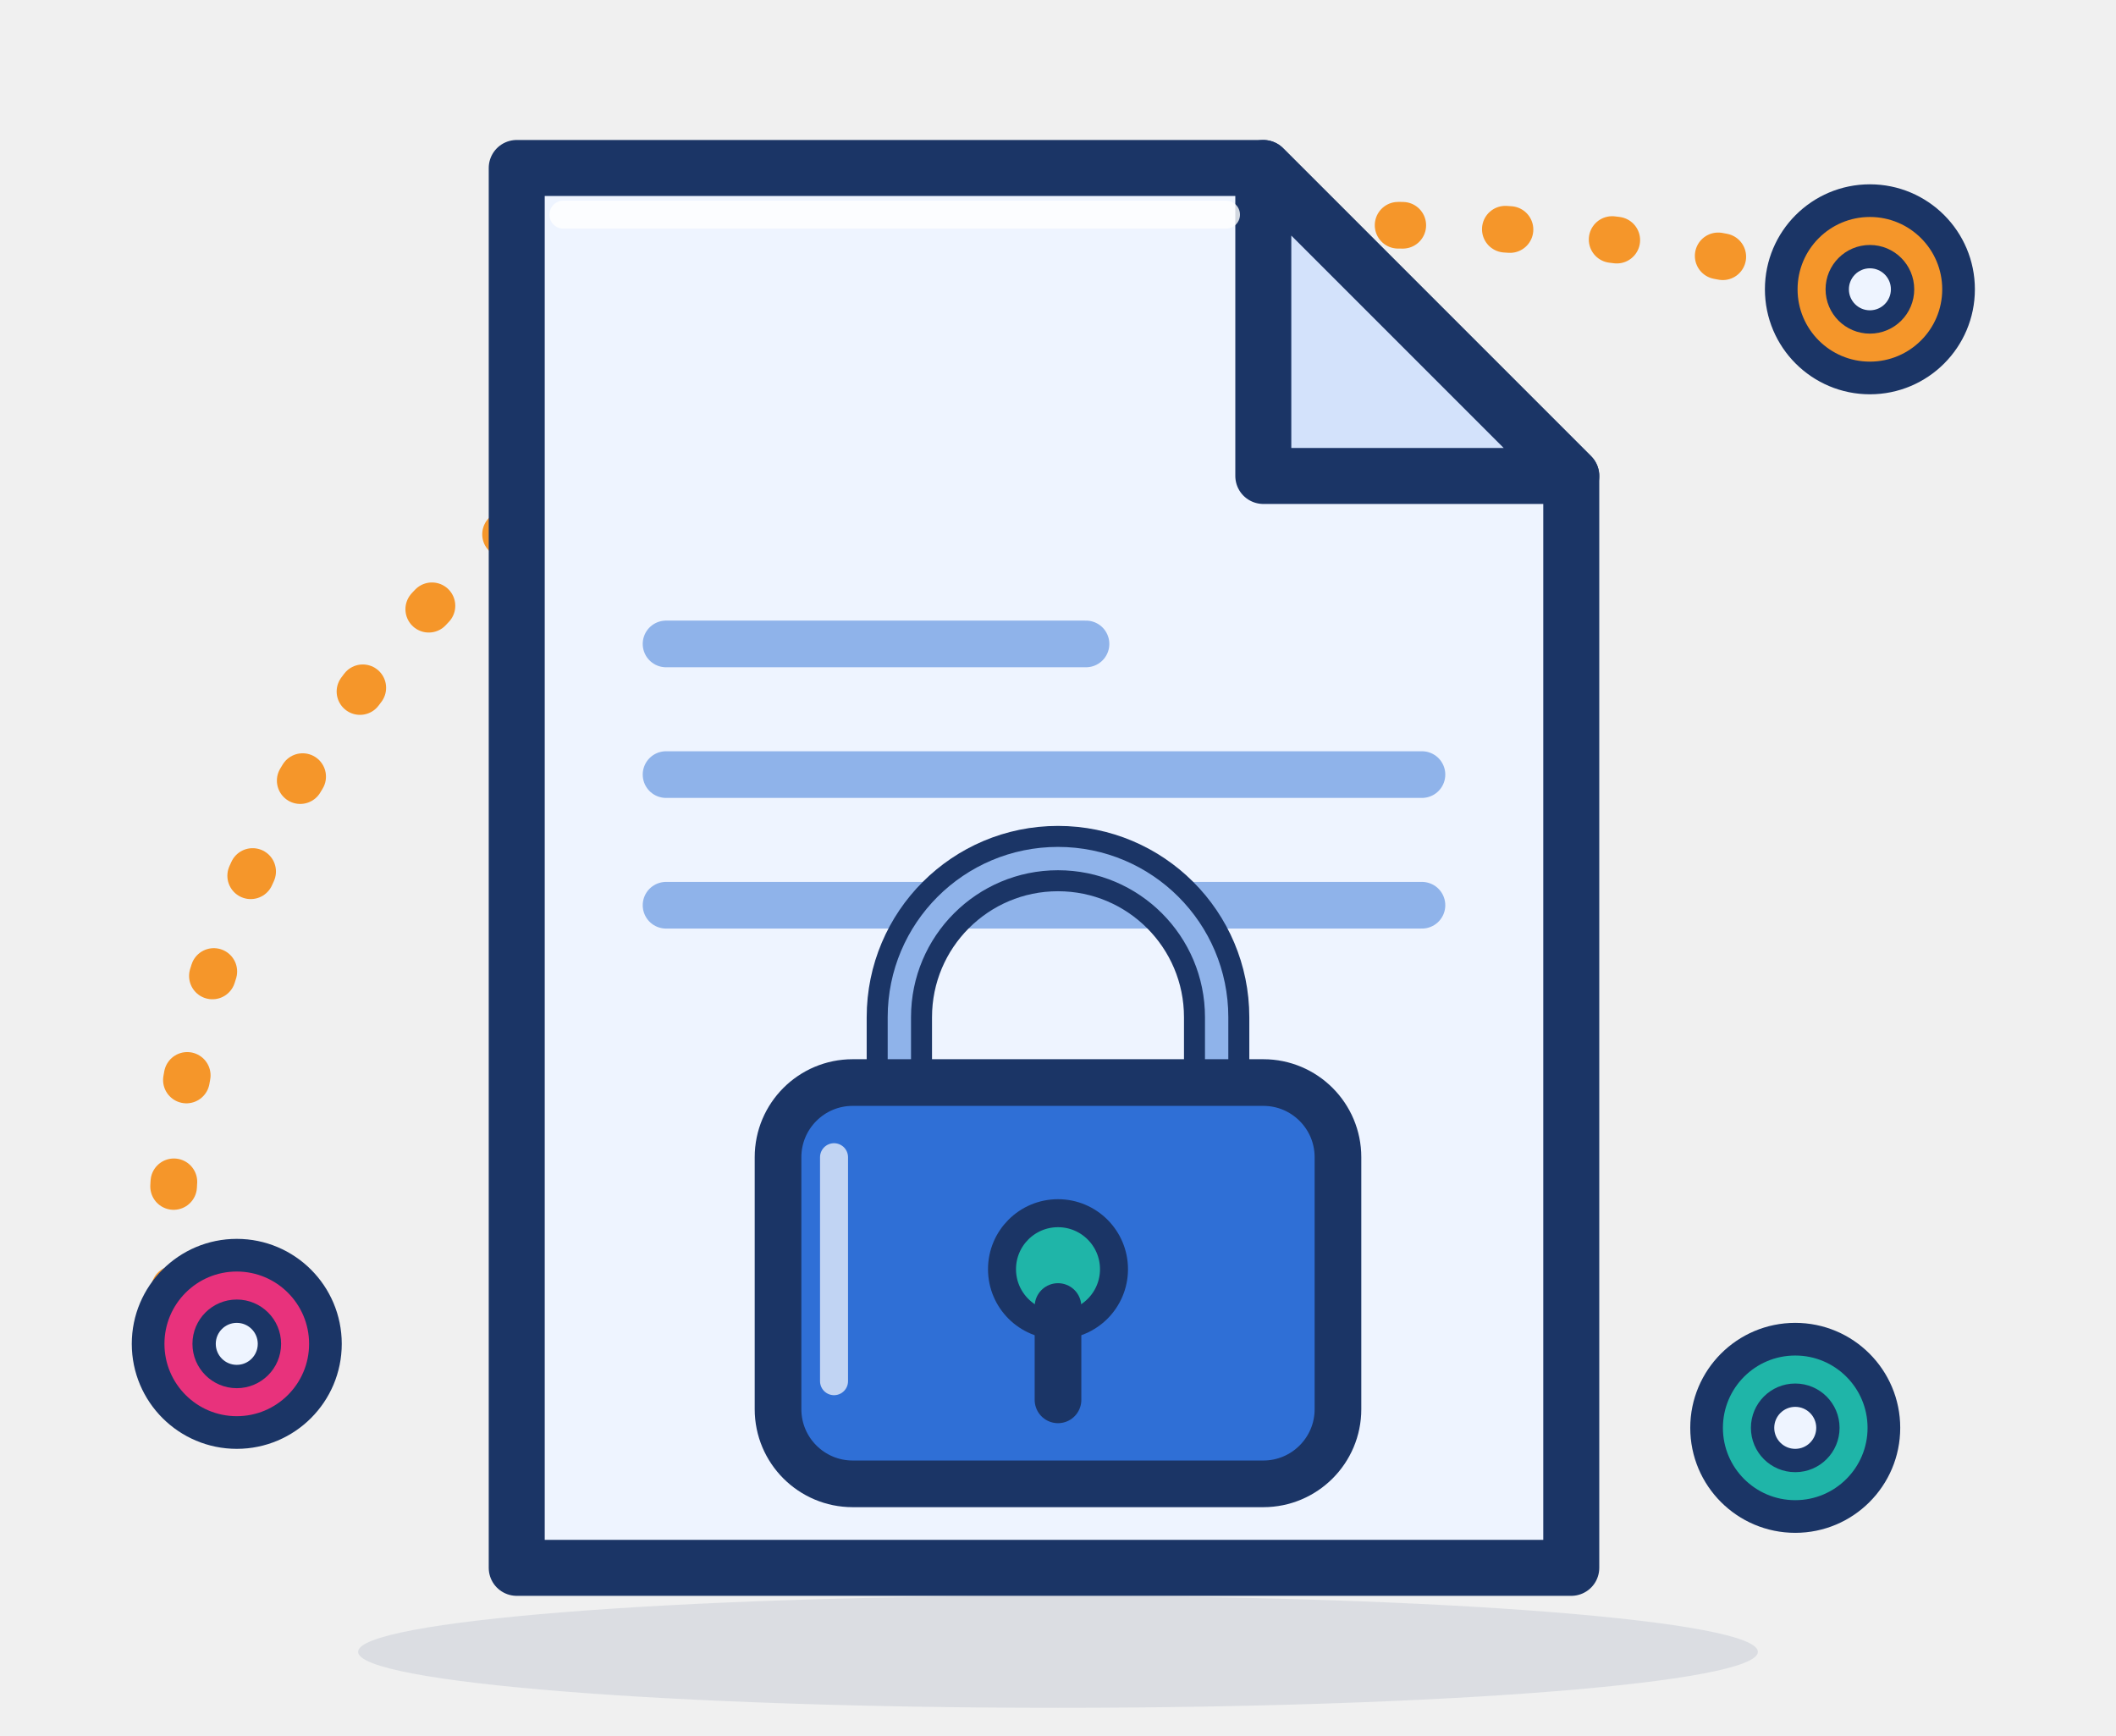
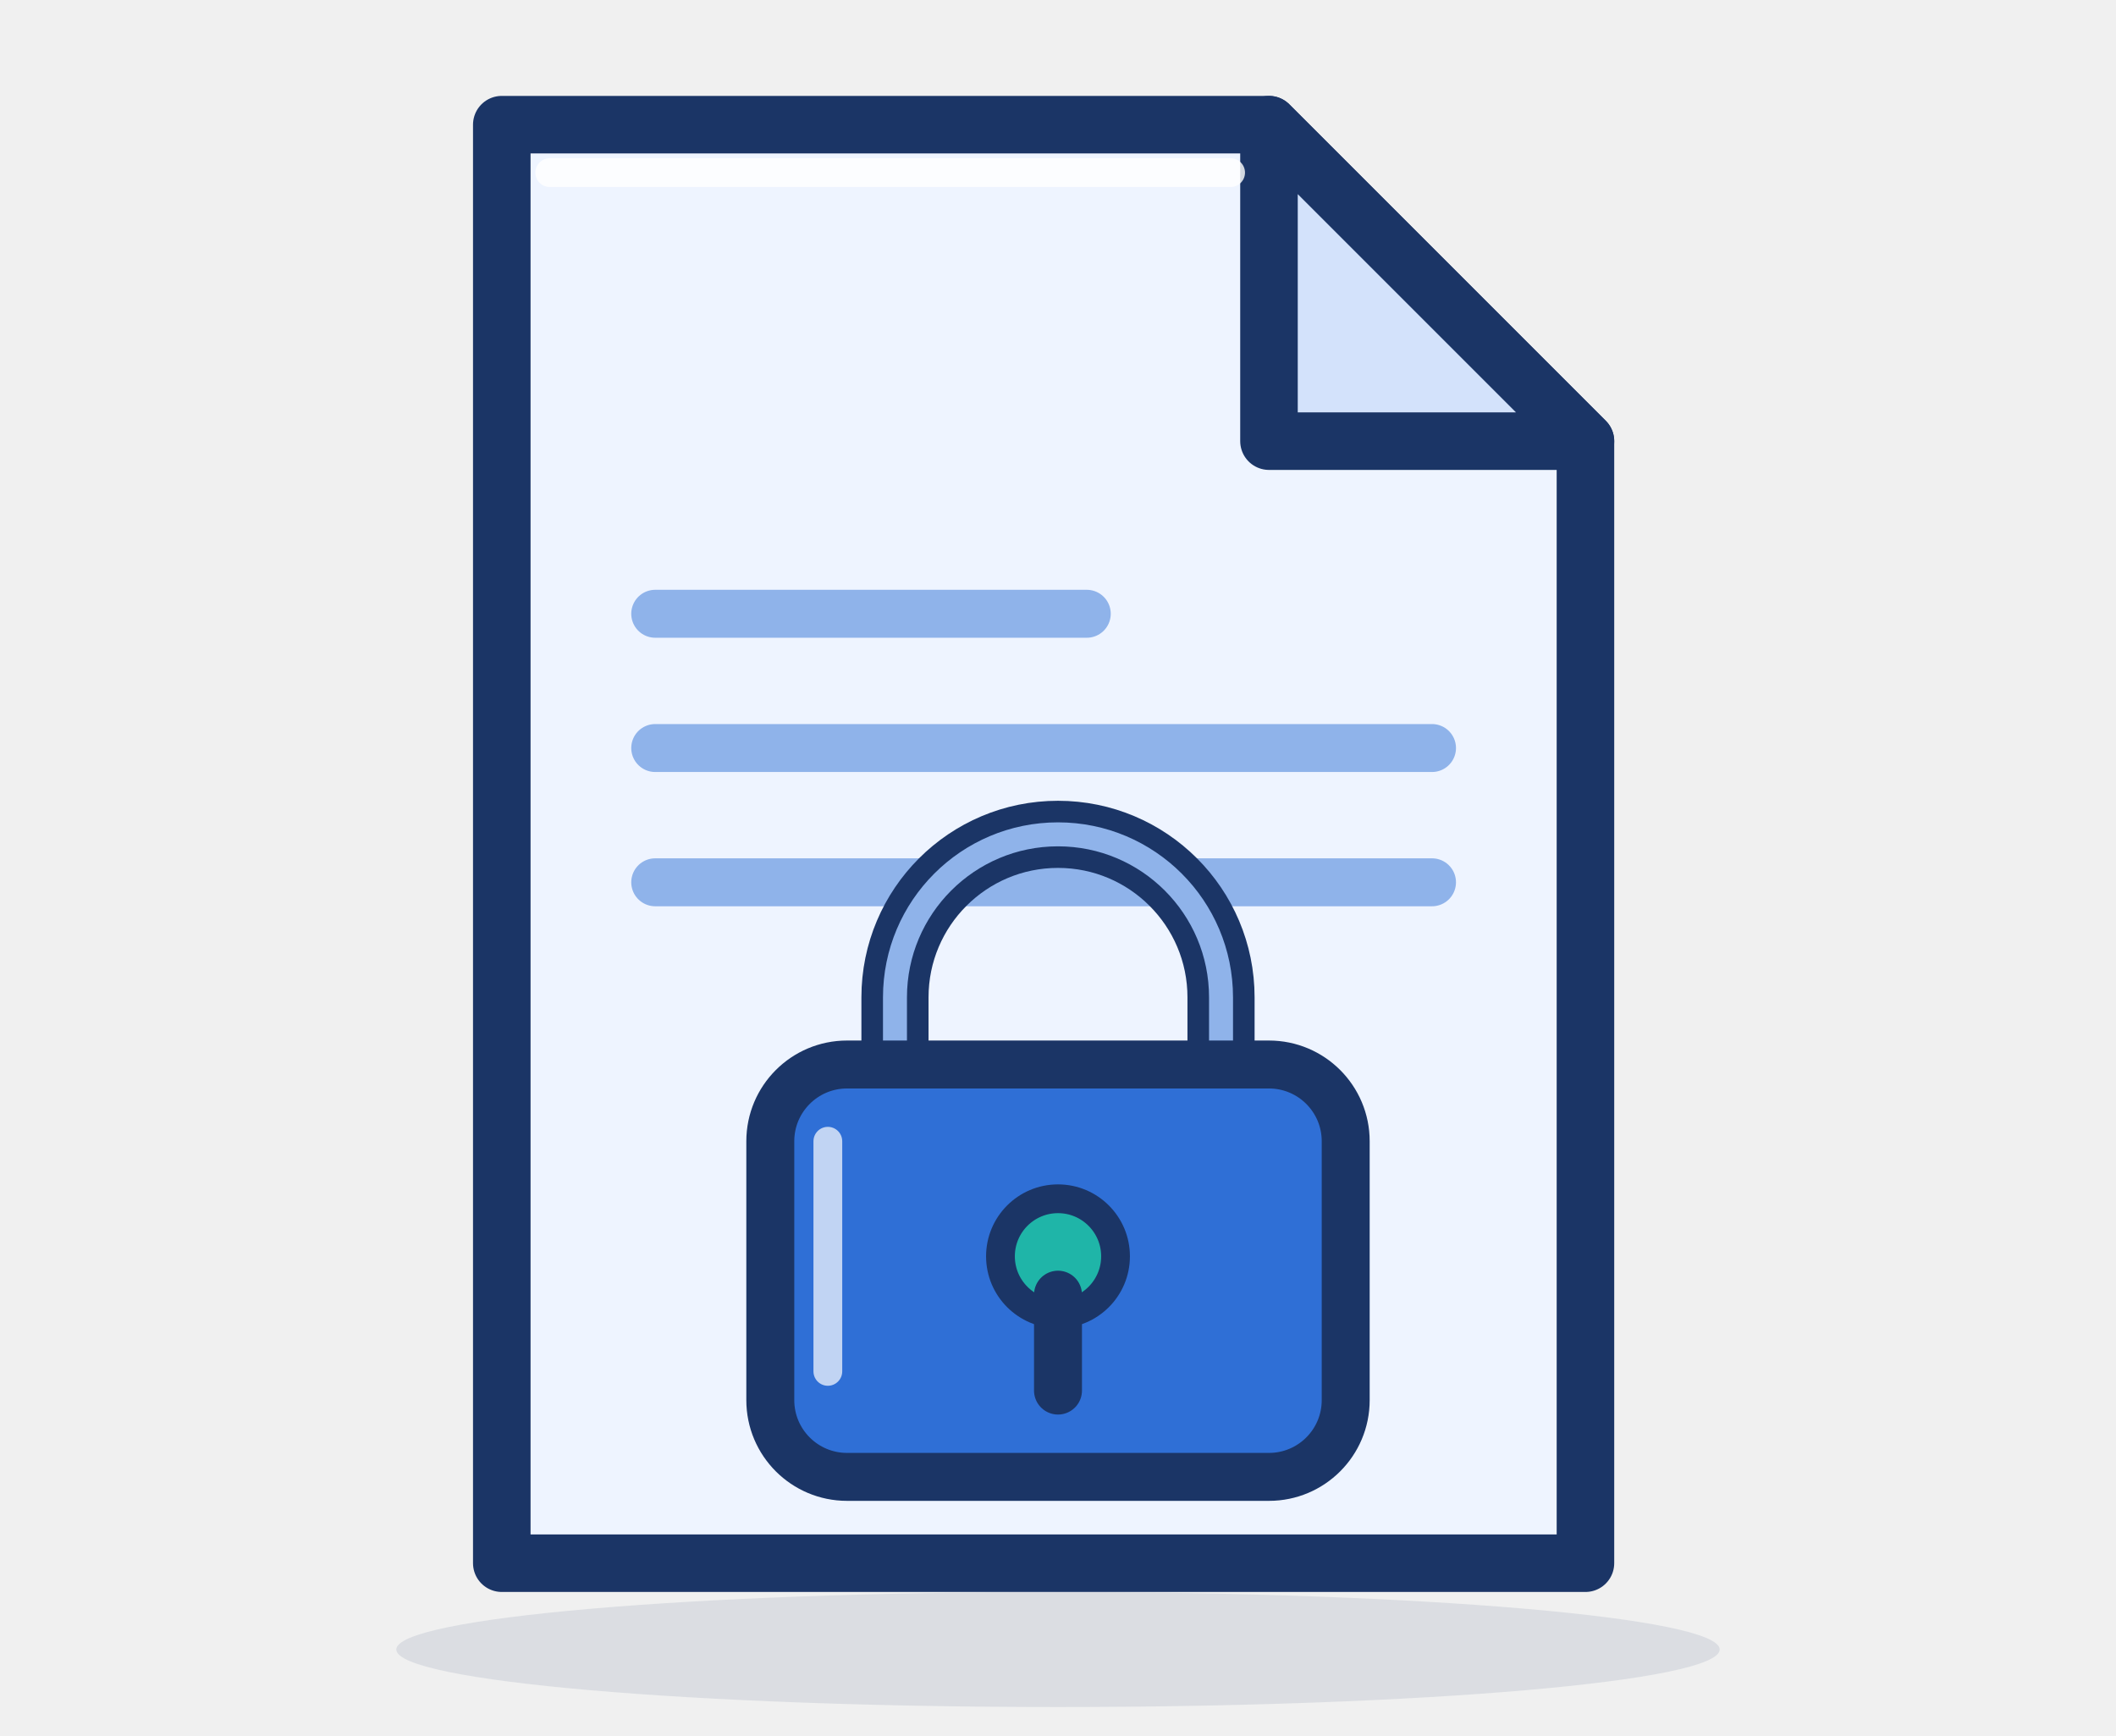
- <svg xmlns="http://www.w3.org/2000/svg" viewBox="30 30 452 372" width="512" height="420">
-   <ellipse cx="256" cy="384" rx="150" ry="12" fill="#1b3566" opacity="0.10" />
-   <path d="M70 330 C 40 190, 190 30, 430 92" fill="none" stroke="#f5962a" stroke-width="10" stroke-linecap="round" stroke-dasharray="1 22" />
+ <svg xmlns="http://www.w3.org/2000/svg" viewBox="90 40 332 362" width="512" height="420">
+   <ellipse cx="256" cy="384" rx="138" ry="12" fill="#1b3566" opacity="0.10" />
  <g stroke="#1b3566" stroke-width="12" stroke-linejoin="round">
    <path d="M140 66 L300 66 L366 132 L366 366 L140 366 Z" fill="#eef4ff" />
    <path d="M300 66 L300 132 L366 132 Z" fill="#d3e2fb" />
  </g>
  <path d="M150 76 L292 76" stroke="#ffffff" stroke-opacity="0.8" stroke-width="6" stroke-linecap="round" />
  <g stroke="#8fb3ea" stroke-width="10" stroke-linecap="round">
    <line x1="172" y1="168" x2="262" y2="168" />
    <line x1="172" y1="196" x2="334" y2="196" />
    <line x1="172" y1="224" x2="334" y2="224" />
  </g>
  <path d="M222 268 V248 a34 34 0 0 1 68 0 V268" fill="none" stroke="#1b3566" stroke-width="14" stroke-linecap="round" />
  <path d="M222 268 V248 a34 34 0 0 1 68 0 V268" fill="none" stroke="#8fb3ea" stroke-width="5" stroke-linecap="round" />
  <rect x="196" y="262" width="120" height="86" rx="16" fill="#2f6fd6" stroke="#1b3566" stroke-width="10" stroke-linejoin="round" />
  <path d="M208 278 L208 326" stroke="#ffffff" stroke-opacity="0.7" stroke-width="6" stroke-linecap="round" />
  <circle cx="256" cy="302" r="12" fill="#1fb5a8" stroke="#1b3566" stroke-width="6" />
  <path d="M256 310 L256 330" stroke="#1b3566" stroke-width="10" stroke-linecap="round" />
-   <g stroke="#1b3566" stroke-width="7">
-     <circle cx="430" cy="92" r="19" fill="#f5962a" />
-     <circle cx="80" cy="318" r="19" fill="#e8327c" />
-     <circle cx="414" cy="336" r="19" fill="#1fb5a8" />
-   </g>
-   <g fill="#eef4ff" stroke="#1b3566" stroke-width="5">
-     <circle cx="430" cy="92" r="7" />
-     <circle cx="80" cy="318" r="7" />
-     <circle cx="414" cy="336" r="7" />
-   </g>
</svg>
